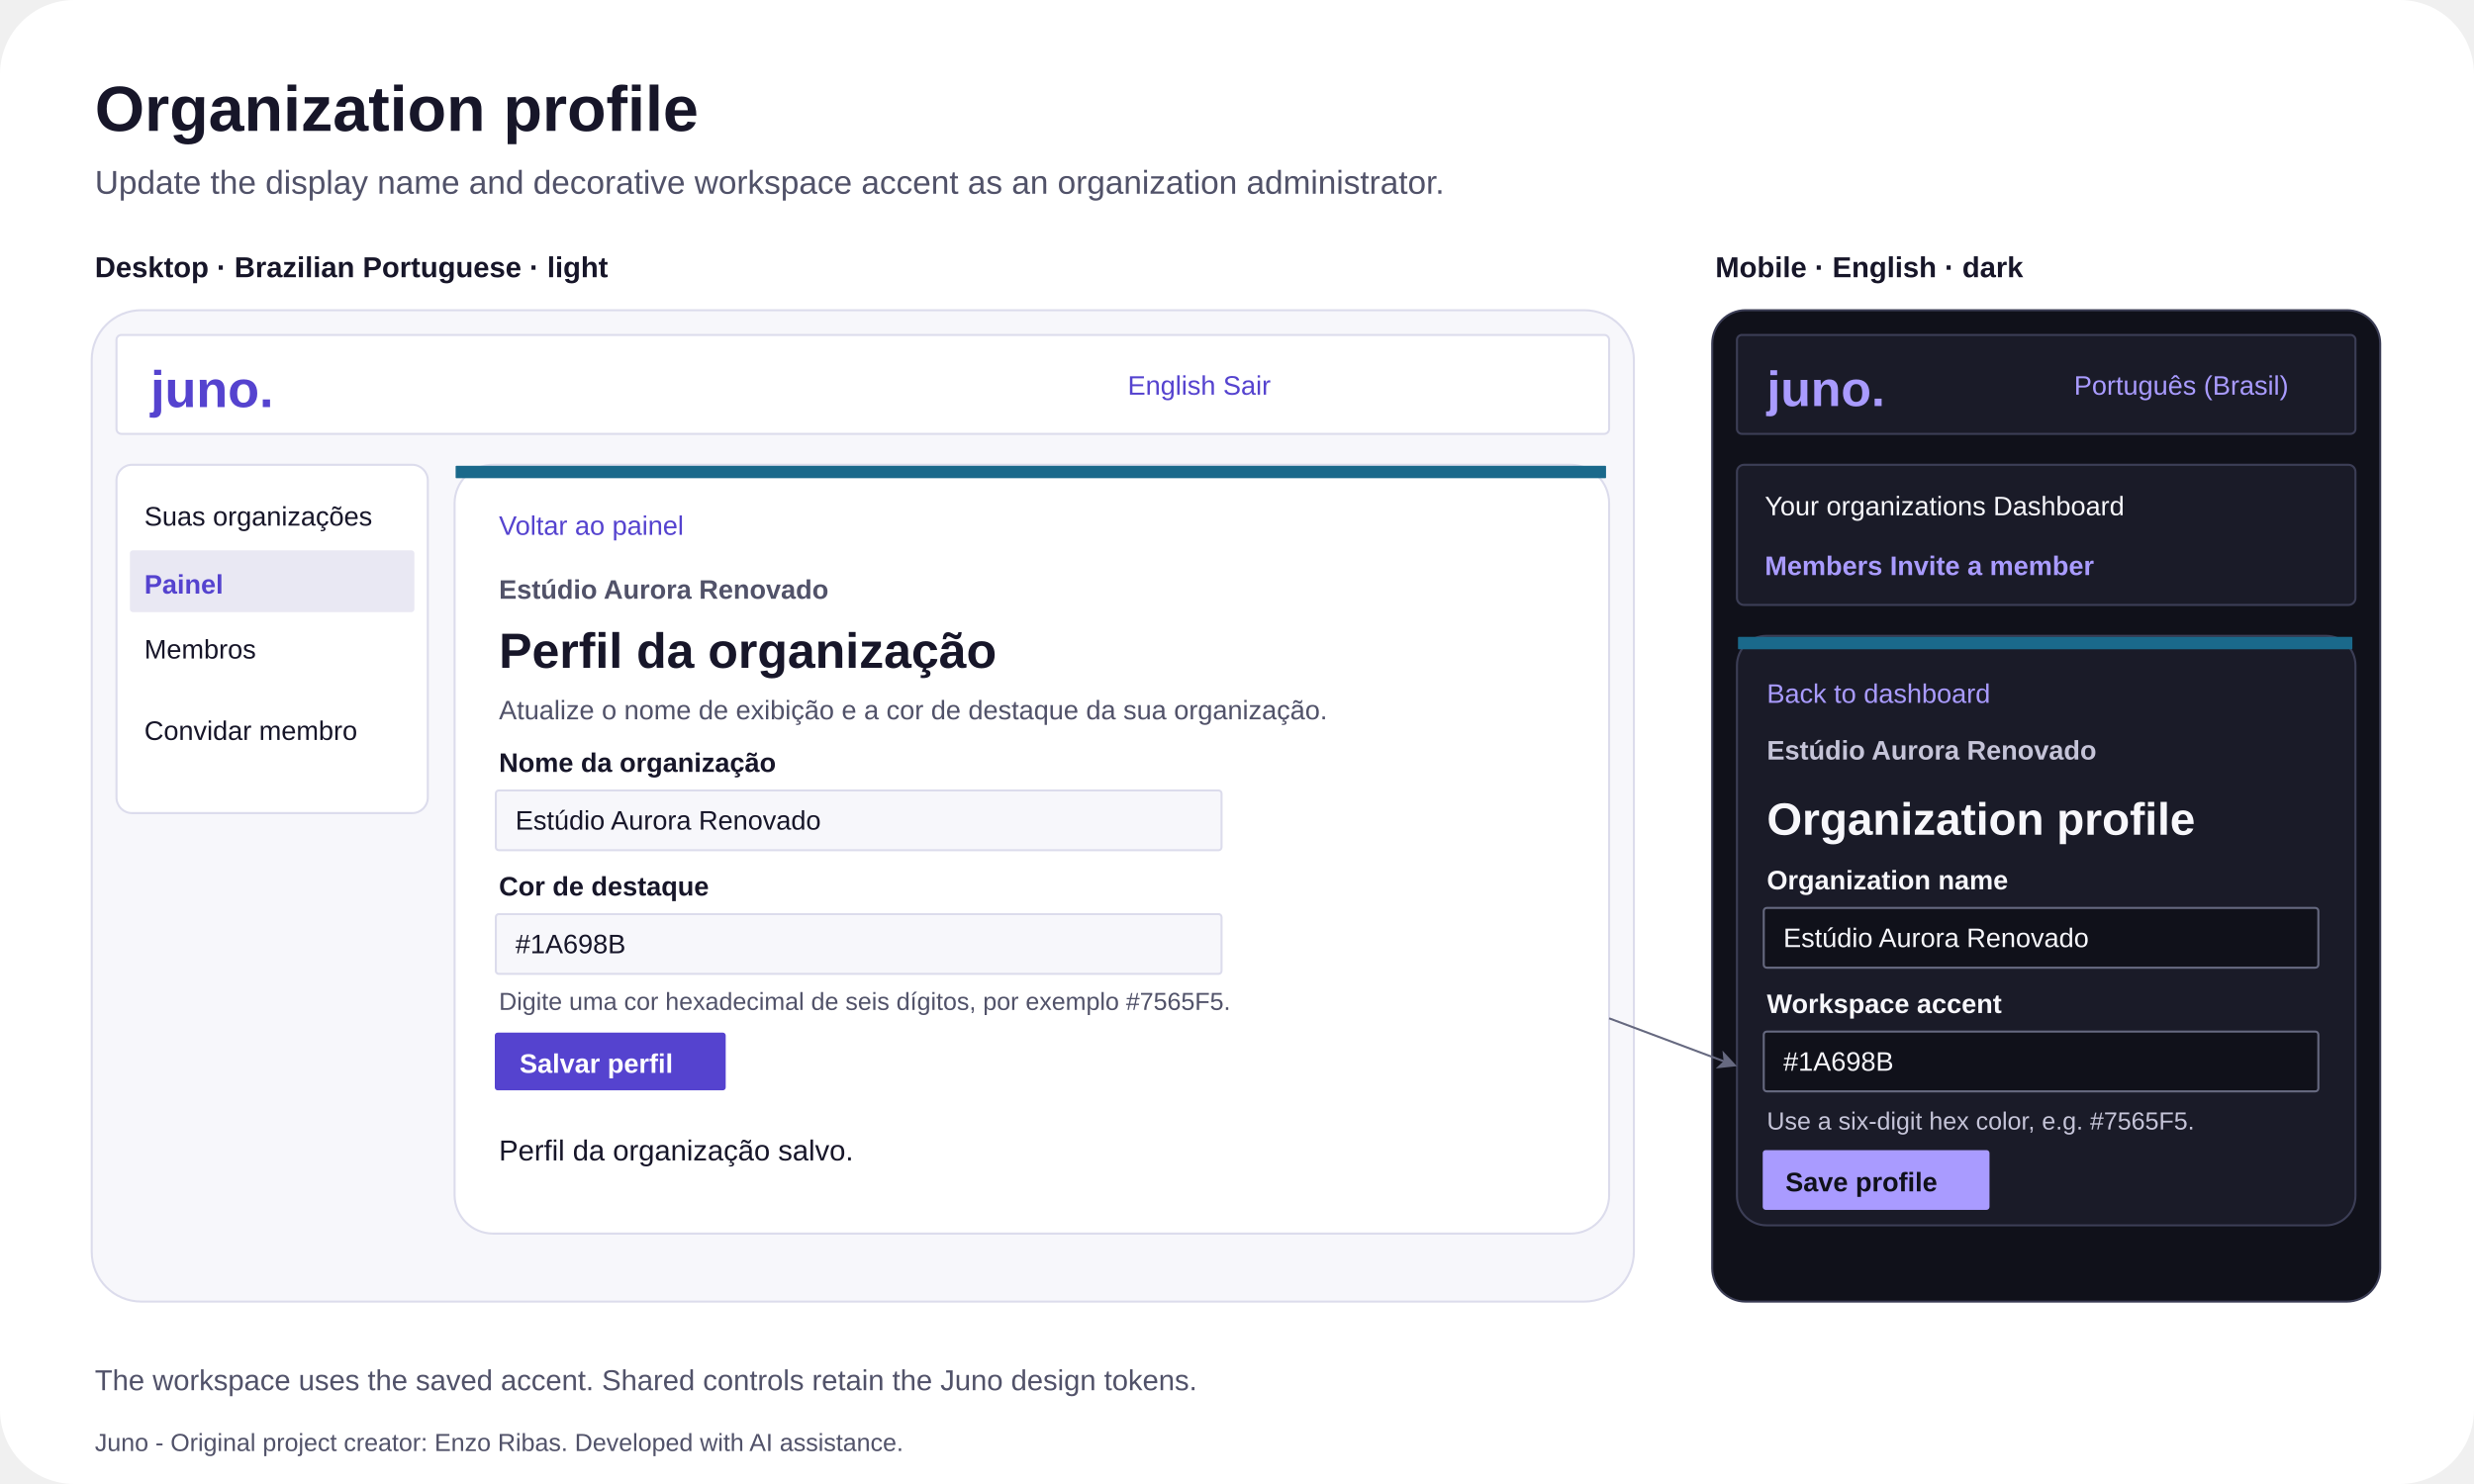
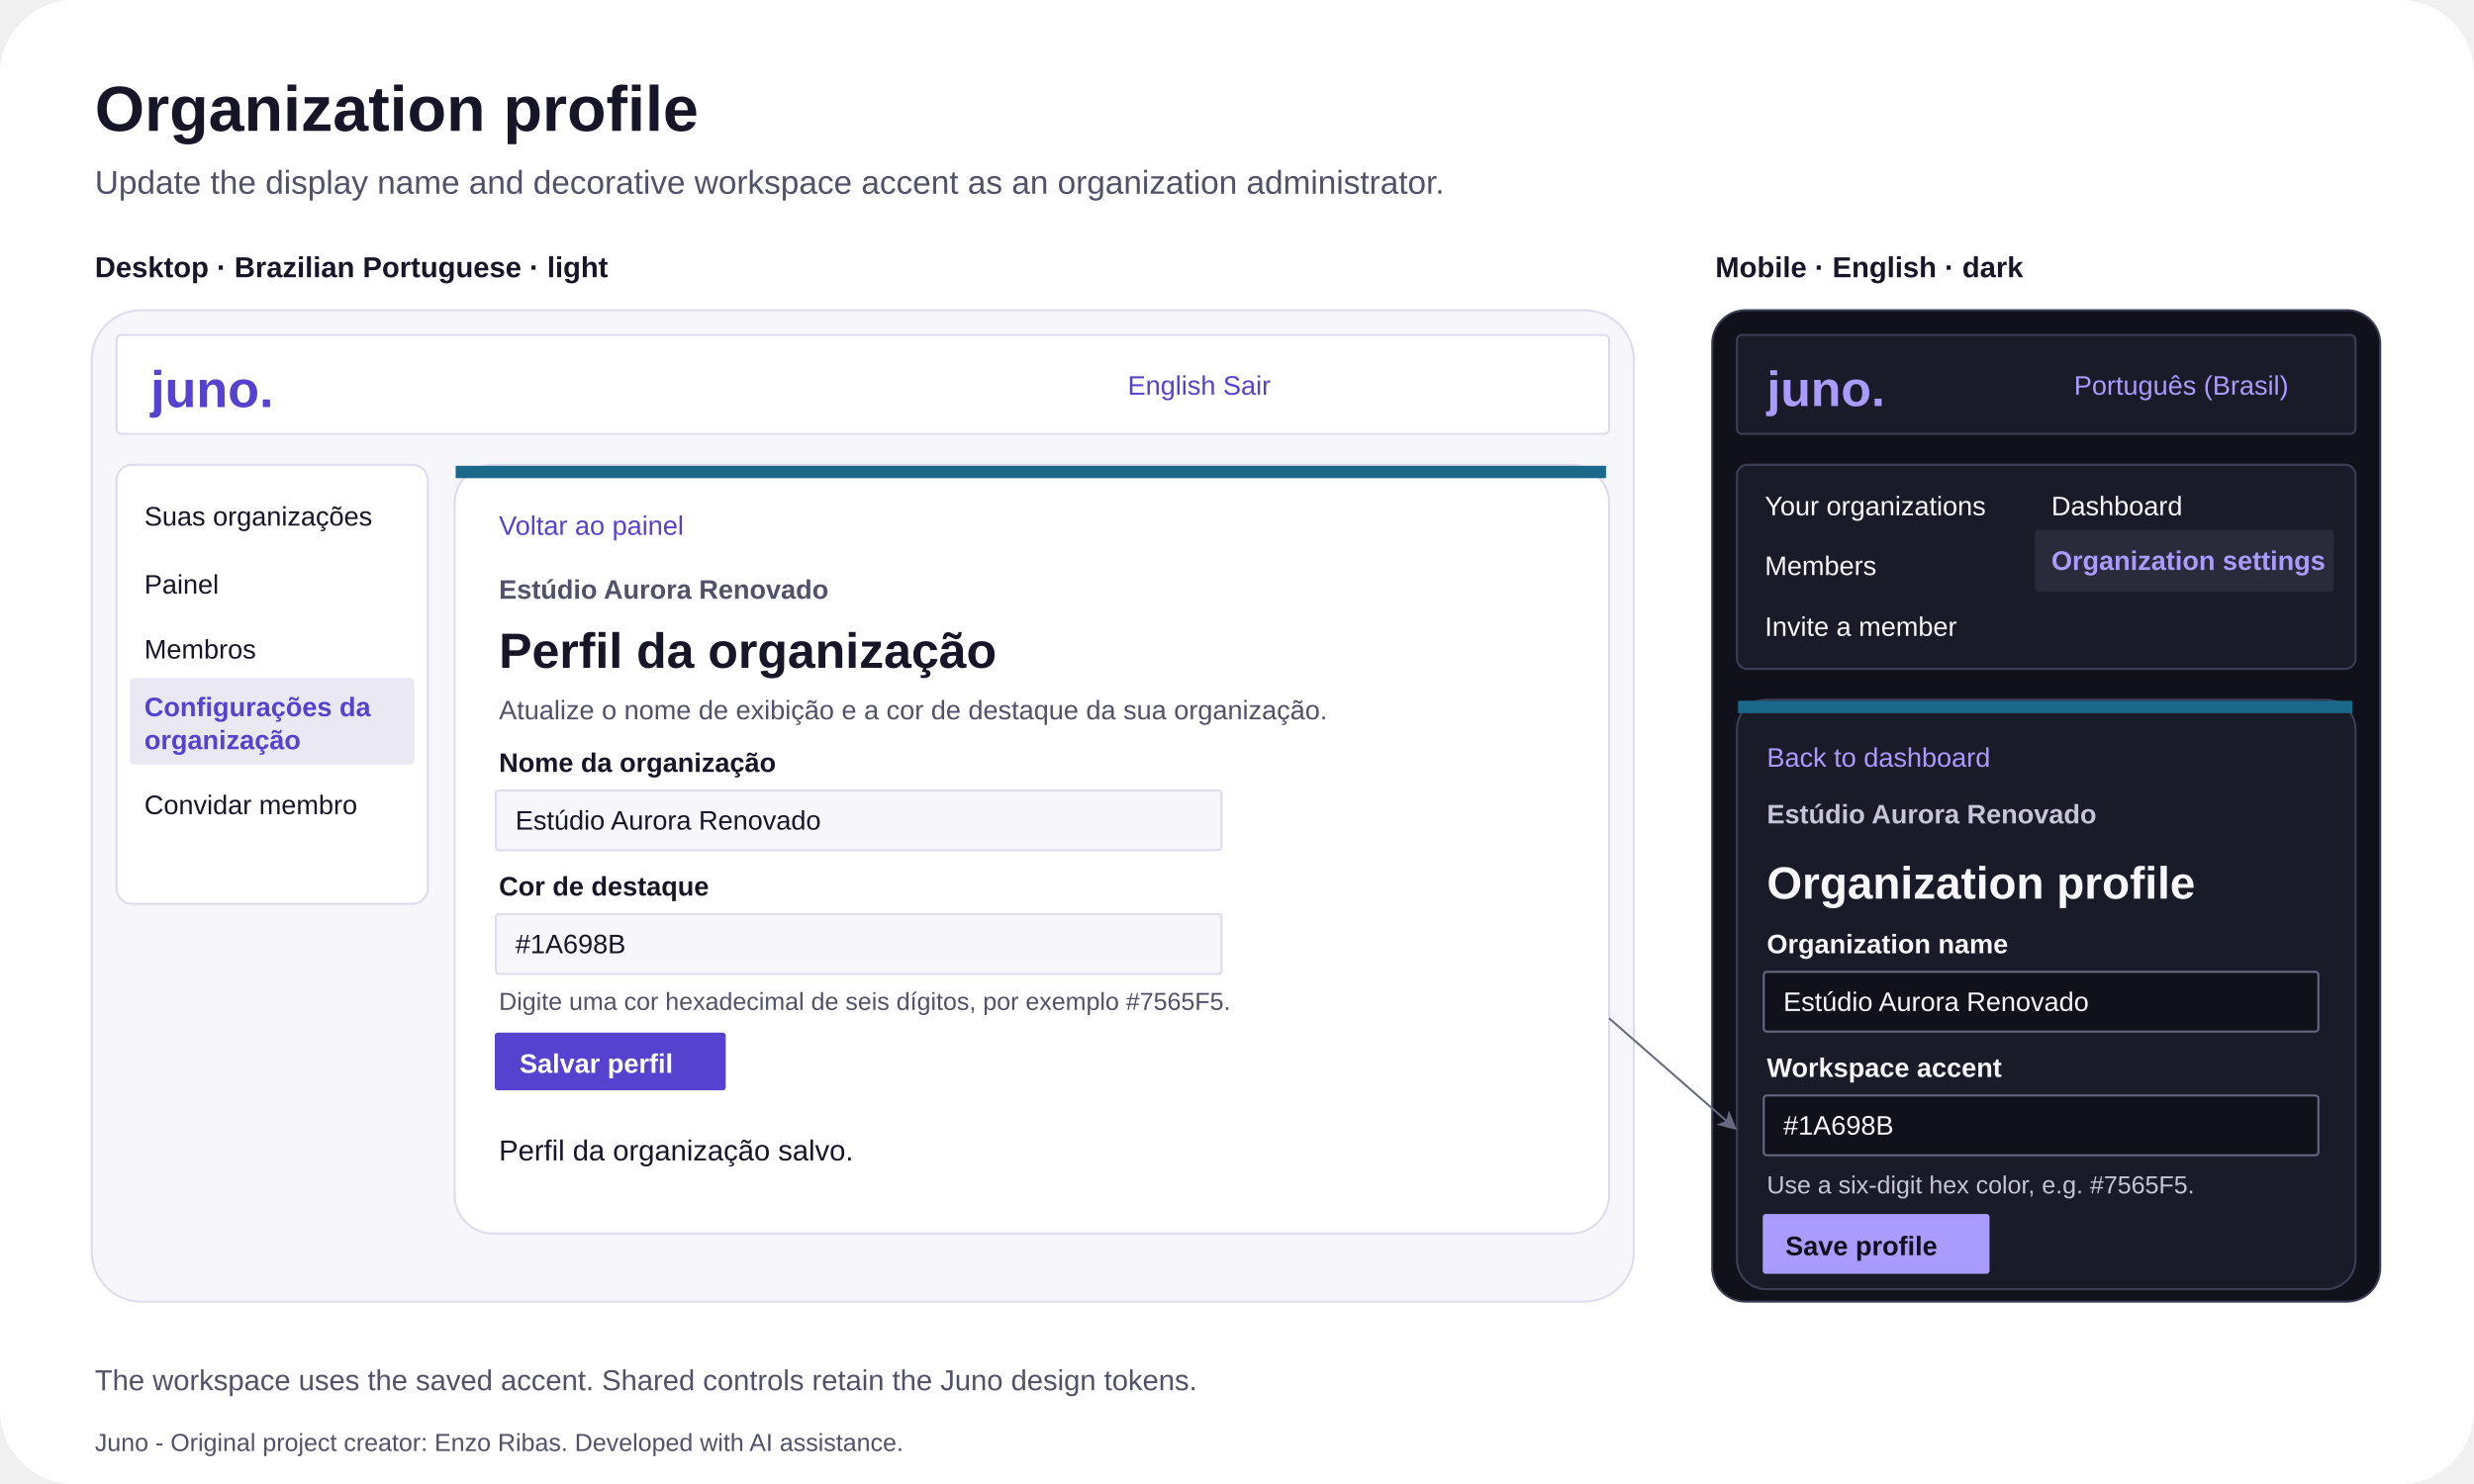
<svg xmlns="http://www.w3.org/2000/svg" style="background: transparent; background-color: transparent; color-scheme: light;" version="1.1" width="1200px" height="720px" viewBox="0 0 1200 720">
  <defs />
  <g>
    <g data-cell-id="0">
      <g data-cell-id="1">
        <g data-cell-id="canvas">
          <g>
            <rect x="0" y="0" width="1200" height="720" rx="36" ry="36" fill="#ffffff" stroke="none" pointer-events="all" style="fill: rgb(255, 255, 255);" />
          </g>
        </g>
        <g data-cell-id="title">
          <g>
            <rect x="44" y="28" width="1100" height="42" fill="none" stroke="none" pointer-events="all" />
          </g>
          <g>
            <g fill="#171629" font-family="Arial" font-weight="bold" text-anchor="start" font-size="31px" style="fill: rgb(23, 22, 41);">
              <text x="46" y="63.5">Organization profile</text>
            </g>
          </g>
        </g>
        <g data-cell-id="subtitle">
          <g>
            <rect x="44" y="74" width="1100" height="26" fill="none" stroke="none" pointer-events="all" />
          </g>
          <g>
            <g fill="#515269" font-family="Arial" text-anchor="start" font-size="16px" style="fill: rgb(81, 82, 105);">
              <text x="46" y="94">Update the display name and decorative workspace accent as an organization administrator.</text>
            </g>
          </g>
        </g>
        <g data-cell-id="list-mode">
          <g>
            <rect x="44" y="116" width="720" height="25" fill="none" stroke="none" pointer-events="all" />
          </g>
          <g>
            <g fill="#171629" font-family="Arial" font-weight="bold" text-anchor="start" font-size="14px" style="fill: rgb(23, 22, 41);">
              <text x="46" y="134.5">Desktop · Brazilian Portuguese · light</text>
            </g>
          </g>
        </g>
        <g data-cell-id="detail-mode">
          <g>
            <rect x="830" y="116" width="320" height="25" fill="none" stroke="none" pointer-events="all" />
          </g>
          <g>
            <g fill="#171629" font-family="Arial" font-weight="bold" text-anchor="start" font-size="14px" style="fill: rgb(23, 22, 41);">
              <text x="832" y="134.5">Mobile · English · dark</text>
            </g>
          </g>
        </g>
        <g data-cell-id="desktop">
          <g transform="translate(0.5,0.5)">
            <rect x="44" y="150" width="748" height="481" rx="24.05" ry="24.05" fill="#f7f7fb" stroke="#dcdcec" pointer-events="all" style="fill: rgb(247, 247, 251); stroke: rgb(220, 220, 236);" />
          </g>
        </g>
        <g data-cell-id="desk-shell">
          <g transform="translate(0.5,0.5)">
            <rect x="56" y="162" width="724" height="48" rx="2.4" ry="2.4" fill="#ffffff" stroke="#dcdcec" pointer-events="all" style="fill: rgb(255, 255, 255); stroke: rgb(220, 220, 236);" />
          </g>
        </g>
        <g data-cell-id="desk-logo">
          <g>
            <rect x="71" y="168" width="100" height="36" fill="none" stroke="none" pointer-events="all" />
          </g>
          <g>
            <g fill="#5543CF" font-family="Arial" font-weight="bold" text-anchor="start" font-size="25px" style="fill: rgb(85, 67, 207);">
              <text x="73" y="197.5">juno.</text>
            </g>
          </g>
        </g>
        <g data-cell-id="desk-locale">
          <g>
            <rect x="545" y="171" width="225" height="30" fill="none" stroke="none" pointer-events="all" />
          </g>
          <g>
            <g fill="#5543CF" font-family="Arial" text-anchor="start" font-size="13px" style="fill: rgb(85, 67, 207);">
              <text x="547" y="191.5">English     Sair</text>
            </g>
          </g>
        </g>
        <g data-cell-id="desk-nav">
          <g transform="translate(0.5,0.5)">
-             <rect x="56" y="225" width="151" height="169" rx="7.55" ry="7.55" fill="#ffffff" stroke="#dcdcec" pointer-events="all" style="fill: rgb(255, 255, 255); stroke: rgb(220, 220, 236);" />
+             <rect x="56" y="225" width="151" height="213" rx="7.55" ry="7.55" fill="#ffffff" stroke="#dcdcec" pointer-events="all" style="fill: rgb(255, 255, 255); stroke: rgb(220, 220, 236);" />
          </g>
        </g>
        <g data-cell-id="nav-orgs">
          <g>
            <rect x="68" y="237" width="134" height="25" fill="none" stroke="none" pointer-events="all" />
          </g>
          <g>
            <g fill="#171629" font-family="Arial" text-anchor="start" font-size="13px" style="fill: rgb(23, 22, 41);">
              <text x="70" y="255">Suas organizações</text>
            </g>
          </g>
        </g>
        <g data-cell-id="nav-active">
          <g>
-             <rect x="63" y="267" width="138" height="30" rx="1.5" ry="1.5" fill="#e9e8f3" stroke="none" pointer-events="all" style="fill: rgb(233, 232, 243);" />
+             <rect x="63" y="329" width="138" height="42" rx="2.1" ry="2.1" fill="#e9e8f3" stroke="none" pointer-events="all" style="fill: rgb(233, 232, 243);" />
          </g>
        </g>
        <g data-cell-id="nav-dashboard">
          <g>
            <rect x="68" y="270" width="134" height="25" fill="none" stroke="none" pointer-events="all" />
          </g>
          <g>
+             <g fill="#171629" font-family="Arial" text-anchor="start" font-size="13px" style="fill: rgb(23, 22, 41);">
+               <text x="70" y="288">Painel</text>
+             </g>
+           </g>
+         </g>
+         <g data-cell-id="nav-settings">
+           <g>
+             <rect x="68" y="330" width="129" height="40" fill="none" stroke="none" pointer-events="all" />
+           </g>
+           <g>
            <g fill="#5543CF" font-family="Arial" font-weight="bold" text-anchor="start" font-size="13px" style="fill: rgb(85, 67, 207);">
-               <text x="70" y="288">Painel</text>
+               <text x="70" y="347.5">Configurações da</text>
+               <text x="70" y="363.5">organização</text>
            </g>
          </g>
        </g>
        <g data-cell-id="nav-members">
          <g>
            <rect x="68" y="301" width="134" height="26" fill="none" stroke="none" pointer-events="all" />
          </g>
          <g>
            <g fill="#171629" font-family="Arial" text-anchor="start" font-size="13px" style="fill: rgb(23, 22, 41);">
              <text x="70" y="319.5">Membros</text>
            </g>
          </g>
        </g>
        <g data-cell-id="nav-invite">
          <g>
-             <rect x="68" y="341" width="134" height="25" fill="none" stroke="none" pointer-events="all" />
+             <rect x="68" y="377" width="134" height="25" fill="none" stroke="none" pointer-events="all" />
          </g>
          <g>
            <g fill="#171629" font-family="Arial" text-anchor="start" font-size="13px" style="fill: rgb(23, 22, 41);">
-               <text x="70" y="359">Convidar membro</text>
+               <text x="70" y="395">Convidar membro</text>
            </g>
          </g>
        </g>
        <g data-cell-id="desk-panel">
          <g transform="translate(0.5,0.5)">
            <rect x="220" y="225" width="560" height="373" rx="18.65" ry="18.65" fill="#ffffff" stroke="#dcdcec" pointer-events="all" style="fill: rgb(255, 255, 255); stroke: rgb(220, 220, 236);" />
          </g>
        </g>
        <g data-cell-id="desk-accent">
          <g>
            <rect x="221" y="226" width="558" height="6" rx="0.3" ry="0.3" fill="#1a698b" stroke="none" pointer-events="all" style="fill: rgb(26, 105, 139);" />
          </g>
        </g>
        <g data-cell-id="desk-org">
          <g>
            <rect x="240" y="274" width="470" height="22" fill="none" stroke="none" pointer-events="all" />
          </g>
          <g>
            <g fill="#515269" font-family="Arial" font-weight="bold" text-anchor="start" font-size="13px" style="fill: rgb(81, 82, 105);">
              <text x="242" y="290.5">Estúdio Aurora Renovado</text>
            </g>
          </g>
        </g>
        <g data-cell-id="desk-title">
          <g>
            <rect x="240" y="298" width="470" height="30" fill="none" stroke="none" pointer-events="all" />
          </g>
          <g>
            <g fill="#171629" font-family="Arial" font-weight="bold" text-anchor="start" font-size="24px" style="fill: rgb(23, 22, 41);">
              <text x="242" y="324">Perfil da organização</text>
            </g>
          </g>
        </g>
        <g data-cell-id="desk-description">
          <g>
            <rect x="240" y="332" width="508" height="23" fill="none" stroke="none" pointer-events="all" />
          </g>
          <g>
            <g fill="#515269" font-family="Arial" text-anchor="start" font-size="13px" style="fill: rgb(81, 82, 105);">
              <text x="242" y="349">Atualize o nome de exibição e a cor de destaque da sua organização.</text>
            </g>
          </g>
        </g>
        <g data-cell-id="apply">
          <g>
            <rect x="240" y="501" width="112" height="28" rx="1.4" ry="1.4" fill="#5543cf" stroke="none" pointer-events="all" style="fill: rgb(85, 67, 207);" />
          </g>
        </g>
        <g data-cell-id="apply-text">
          <g>
            <rect x="250" y="503" width="95" height="24" fill="none" stroke="none" pointer-events="all" />
          </g>
          <g>
            <g fill="#FFFFFF" font-family="Arial" font-weight="bold" text-anchor="start" font-size="13px" style="fill: rgb(255, 255, 255);">
              <text x="252" y="520.5">Salvar perfil</text>
            </g>
          </g>
        </g>
        <g data-cell-id="mobile">
          <g transform="translate(0.5,0.5)">
            <rect x="830" y="150" width="324" height="481" rx="16.2" ry="16.2" fill="#10111a" stroke="#3c3e56" pointer-events="all" style="fill: rgb(16, 17, 26); stroke: rgb(60, 62, 86);" />
          </g>
        </g>
        <g data-cell-id="mobile-shell">
          <g transform="translate(0.5,0.5)">
            <rect x="842" y="162" width="300" height="48" rx="2.4" ry="2.4" fill="#1a1b28" stroke="#3c3e56" pointer-events="all" style="fill: rgb(26, 27, 40); stroke: rgb(60, 62, 86);" />
          </g>
        </g>
        <g data-cell-id="mobile-logo">
          <g>
            <rect x="855" y="168" width="100" height="36" fill="none" stroke="none" pointer-events="all" />
          </g>
          <g>
            <g fill="#A99BFF" font-family="Arial" font-weight="bold" text-anchor="start" font-size="24px" style="fill: rgb(169, 155, 255);">
              <text x="857" y="197">juno.</text>
            </g>
          </g>
        </g>
        <g data-cell-id="mobile-locale">
          <g>
            <rect x="1004" y="173" width="133" height="26" fill="none" stroke="none" pointer-events="all" />
          </g>
          <g>
            <g fill="#A99BFF" font-family="Arial" text-anchor="start" font-size="13px" style="fill: rgb(169, 155, 255);">
              <text x="1006" y="191.5">Português (Brasil)</text>
            </g>
          </g>
        </g>
        <g data-cell-id="mobile-nav">
          <g transform="translate(0.5,0.5)">
-             <rect x="842" y="225" width="300" height="68" rx="3.4" ry="3.4" fill="#1a1b28" stroke="#3c3e56" pointer-events="all" style="fill: rgb(26, 27, 40); stroke: rgb(60, 62, 86);" />
+             <rect x="842" y="225" width="300" height="99" rx="4.95" ry="4.95" fill="#1a1b28" stroke="#3c3e56" pointer-events="all" style="fill: rgb(26, 27, 40); stroke: rgb(60, 62, 86);" />
          </g>
        </g>
        <g data-cell-id="mobile-nav-top">
          <g>
            <rect x="854" y="233" width="278" height="23" fill="none" stroke="none" pointer-events="all" />
          </g>
          <g>
            <g fill="#F7F7FB" font-family="Arial" text-anchor="start" font-size="13px" style="fill: rgb(247, 247, 251);">
-               <text x="856" y="250">Your organizations       Dashboard</text>
+               <text x="856" y="250">Your organizations</text>
+             </g>
+           </g>
+         </g>
+         <g data-cell-id="mobile-invite">
+           <g>
+             <rect x="854" y="292" width="270" height="22" fill="none" stroke="none" pointer-events="all" />
+           </g>
+           <g>
+             <g fill="#F7F7FB" font-family="Arial" text-anchor="start" font-size="13px" style="fill: rgb(247, 247, 251);">
+               <text x="856" y="308.5">Invite a member</text>
+             </g>
+           </g>
+         </g>
+         <g data-cell-id="mobile-dashboard">
+           <g>
+             <rect x="993" y="233" width="136" height="23" fill="none" stroke="none" pointer-events="all" />
+           </g>
+           <g>
+             <g fill="#F7F7FB" font-family="Arial" text-anchor="start" font-size="13px" style="fill: rgb(247, 247, 251);">
+               <text x="995" y="250">Dashboard</text>
+             </g>
+           </g>
+         </g>
+         <g data-cell-id="mobile-active">
+           <g>
+             <rect x="987" y="257" width="145" height="30" rx="1.5" ry="1.5" fill="#292a3a" stroke="none" pointer-events="all" style="fill: rgb(41, 42, 58);" />
+           </g>
+         </g>
+         <g data-cell-id="mobile-settings">
+           <g>
+             <rect x="993" y="259" width="139" height="24" fill="none" stroke="none" pointer-events="all" />
+           </g>
+           <g>
+             <g fill="#A99BFF" font-family="Arial" font-weight="bold" text-anchor="start" font-size="13px" style="fill: rgb(169, 155, 255);">
+               <text x="995" y="276.5">Organization settings</text>
            </g>
          </g>
        </g>
        <g data-cell-id="mobile-nav-bottom">
          <g>
            <rect x="854" y="262" width="278" height="23" fill="none" stroke="none" pointer-events="all" />
          </g>
          <g>
-             <g fill="#A99BFF" font-family="Arial" font-weight="bold" text-anchor="start" font-size="13px" style="fill: rgb(169, 155, 255);">
-               <text x="856" y="279">Members               Invite a member</text>
+             <g fill="#F7F7FB" font-family="Arial" text-anchor="start" font-size="13px" style="fill: rgb(247, 247, 251);">
+               <text x="856" y="279">Members</text>
            </g>
          </g>
        </g>
        <g data-cell-id="mobile-panel">
          <g transform="translate(0.5,0.5)">
-             <rect x="842" y="308" width="300" height="286" rx="14.3" ry="14.3" fill="#1a1b28" stroke="#3c3e56" pointer-events="all" style="fill: rgb(26, 27, 40); stroke: rgb(60, 62, 86);" />
+             <rect x="842" y="339" width="300" height="286" rx="14.3" ry="14.3" fill="#1a1b28" stroke="#3c3e56" pointer-events="all" style="fill: rgb(26, 27, 40); stroke: rgb(60, 62, 86);" />
          </g>
        </g>
        <g data-cell-id="mobile-accent">
          <g>
-             <rect x="843" y="309" width="298" height="6" rx="0.3" ry="0.3" fill="#1a698b" stroke="none" pointer-events="all" style="fill: rgb(26, 105, 139);" />
+             <rect x="843" y="340" width="298" height="6" rx="0.3" ry="0.3" fill="#1a698b" stroke="none" pointer-events="all" style="fill: rgb(26, 105, 139);" />
          </g>
        </g>
        <g data-cell-id="mobile-return">
          <g>
-             <rect x="855" y="324" width="270" height="23" fill="none" stroke="none" pointer-events="all" />
+             <rect x="855" y="355" width="270" height="23" fill="none" stroke="none" pointer-events="all" />
          </g>
          <g>
            <g fill="#A99BFF" font-family="Arial" text-anchor="start" font-size="13px" style="fill: rgb(169, 155, 255);">
-               <text x="857" y="341">Back to dashboard</text>
+               <text x="857" y="372">Back to dashboard</text>
            </g>
          </g>
        </g>
        <g data-cell-id="mobile-title">
          <g>
-             <rect x="855" y="381" width="278" height="28" fill="none" stroke="none" pointer-events="all" />
+             <rect x="855" y="412" width="278" height="28" fill="none" stroke="none" pointer-events="all" />
          </g>
          <g>
            <g fill="#F7F7FB" font-family="Arial" font-weight="bold" text-anchor="start" font-size="22px" style="fill: rgb(247, 247, 251);">
-               <text x="857" y="405">Organization profile</text>
+               <text x="857" y="436">Organization profile</text>
            </g>
          </g>
        </g>
        <g data-cell-id="footnote">
          <g>
            <rect x="44" y="656" width="1100" height="25" fill="none" stroke="none" pointer-events="all" />
          </g>
          <g>
            <g fill="#515269" font-family="Arial" text-anchor="start" font-size="14px" style="fill: rgb(81, 82, 105);">
              <text x="46" y="674.5">The workspace uses the saved accent. Shared controls retain the Juno design tokens.</text>
            </g>
          </g>
        </g>
        <g data-cell-id="credit">
          <g>
            <rect x="44" y="688" width="1100" height="22" fill="none" stroke="none" pointer-events="all" />
          </g>
          <g>
            <g fill="#515269" font-family="Arial" text-anchor="start" font-size="12px" style="fill: rgb(81, 82, 105);">
              <text x="46" y="704">Juno - Original project creator: Enzo Ribas. Developed with AI assistance.</text>
            </g>
          </g>
        </g>
        <g data-cell-id="return">
          <g>
            <rect x="240" y="242" width="480" height="24" fill="none" stroke="none" pointer-events="all" />
          </g>
          <g>
            <g fill="#5543CF" font-family="Arial" text-decoration="underline" text-anchor="start" font-size="13px" style="fill: rgb(85, 67, 207);">
              <text x="242" y="259.5">Voltar ao painel</text>
            </g>
          </g>
        </g>
        <g data-cell-id="desk-name-label">
          <g>
            <rect x="240" y="359" width="352" height="20" fill="none" stroke="none" pointer-events="all" />
          </g>
          <g>
            <g fill="#171629" font-family="Arial" font-weight="bold" text-anchor="start" font-size="13px" style="fill: rgb(23, 22, 41);">
              <text x="242" y="374.5">Nome da organização</text>
            </g>
          </g>
        </g>
        <g data-cell-id="desk-name-box">
          <g transform="translate(0.5,0.5)">
            <rect x="240" y="383" width="352" height="29" rx="1.45" ry="1.45" fill="#f7f7fb" stroke="#dcdcec" pointer-events="all" style="fill: rgb(247, 247, 251); stroke: rgb(220, 220, 236);" />
          </g>
        </g>
        <g data-cell-id="desk-name-value">
          <g>
            <rect x="248" y="385" width="336" height="24" fill="none" stroke="none" pointer-events="all" />
          </g>
          <g>
            <g fill="#171629" font-family="Arial" text-anchor="start" font-size="13px" style="fill: rgb(23, 22, 41);">
              <text x="250" y="402.5">Estúdio Aurora Renovado</text>
            </g>
          </g>
        </g>
        <g data-cell-id="desk-color-label">
          <g>
            <rect x="240" y="419" width="352" height="20" fill="none" stroke="none" pointer-events="all" />
          </g>
          <g>
            <g fill="#171629" font-family="Arial" font-weight="bold" text-anchor="start" font-size="13px" style="fill: rgb(23, 22, 41);">
              <text x="242" y="434.5">Cor de destaque</text>
            </g>
          </g>
        </g>
        <g data-cell-id="desk-color-box">
          <g transform="translate(0.5,0.5)">
            <rect x="240" y="443" width="352" height="29" rx="1.45" ry="1.45" fill="#f7f7fb" stroke="#dcdcec" pointer-events="all" style="fill: rgb(247, 247, 251); stroke: rgb(220, 220, 236);" />
          </g>
        </g>
        <g data-cell-id="desk-color-value">
          <g>
            <rect x="248" y="445" width="336" height="24" fill="none" stroke="none" pointer-events="all" />
          </g>
          <g>
            <g fill="#171629" font-family="Arial" text-anchor="start" font-size="13px" style="fill: rgb(23, 22, 41);">
              <text x="250" y="462.5">#1A698B</text>
            </g>
          </g>
        </g>
        <g data-cell-id="desk-hint">
          <g>
            <rect x="240" y="475" width="514" height="20" fill="none" stroke="none" pointer-events="all" />
          </g>
          <g>
            <g fill="#515269" font-family="Arial" text-anchor="start" font-size="12px" style="fill: rgb(81, 82, 105);">
              <text x="242" y="490">Digite uma cor hexadecimal de seis dígitos, por exemplo #7565F5.</text>
            </g>
          </g>
        </g>
        <g data-cell-id="success">
          <g>
            <rect x="240" y="543" width="509" height="28" fill="none" stroke="none" pointer-events="all" />
          </g>
          <g>
            <g fill="#171629" font-family="Arial" text-anchor="start" font-size="14px" style="fill: rgb(23, 22, 41);">
              <text x="242" y="563">Perfil da organização salvo.</text>
            </g>
          </g>
        </g>
        <g data-cell-id="mobile-org">
          <g>
-             <rect x="855" y="351" width="272" height="24" fill="none" stroke="none" pointer-events="all" />
+             <rect x="855" y="382" width="272" height="24" fill="none" stroke="none" pointer-events="all" />
          </g>
          <g>
            <g fill="#C5C4D8" font-family="Arial" font-weight="bold" text-anchor="start" font-size="13px" style="fill: rgb(197, 196, 216);">
-               <text x="857" y="368.5">Estúdio Aurora Renovado</text>
+               <text x="857" y="399.5">Estúdio Aurora Renovado</text>
            </g>
          </g>
        </g>
        <g data-cell-id="mobile-name-label">
          <g>
-             <rect x="855" y="416" width="269" height="20" fill="none" stroke="none" pointer-events="all" />
+             <rect x="855" y="447" width="269" height="20" fill="none" stroke="none" pointer-events="all" />
          </g>
          <g>
            <g fill="#F7F7FB" font-family="Arial" font-weight="bold" text-anchor="start" font-size="13px" style="fill: rgb(247, 247, 251);">
-               <text x="857" y="431.5">Organization name</text>
+               <text x="857" y="462.5">Organization name</text>
            </g>
          </g>
        </g>
        <g data-cell-id="mobile-name-box">
          <g transform="translate(0.5,0.5)">
-             <rect x="855" y="440" width="269" height="29" rx="1.45" ry="1.45" fill="#10111a" stroke="#666980" pointer-events="all" style="fill: rgb(16, 17, 26); stroke: rgb(102, 105, 128);" />
+             <rect x="855" y="471" width="269" height="29" rx="1.45" ry="1.45" fill="#10111a" stroke="#666980" pointer-events="all" style="fill: rgb(16, 17, 26); stroke: rgb(102, 105, 128);" />
          </g>
        </g>
        <g data-cell-id="mobile-name-value">
          <g>
-             <rect x="863" y="442" width="253" height="24" fill="none" stroke="none" pointer-events="all" />
+             <rect x="863" y="473" width="253" height="24" fill="none" stroke="none" pointer-events="all" />
          </g>
          <g>
            <g fill="#F7F7FB" font-family="Arial" text-anchor="start" font-size="13px" style="fill: rgb(247, 247, 251);">
-               <text x="865" y="459.5">Estúdio Aurora Renovado</text>
+               <text x="865" y="490.5">Estúdio Aurora Renovado</text>
            </g>
          </g>
        </g>
        <g data-cell-id="mobile-color-label">
          <g>
-             <rect x="855" y="476" width="269" height="20" fill="none" stroke="none" pointer-events="all" />
+             <rect x="855" y="507" width="269" height="20" fill="none" stroke="none" pointer-events="all" />
          </g>
          <g>
            <g fill="#F7F7FB" font-family="Arial" font-weight="bold" text-anchor="start" font-size="13px" style="fill: rgb(247, 247, 251);">
-               <text x="857" y="491.5">Workspace accent</text>
+               <text x="857" y="522.5">Workspace accent</text>
            </g>
          </g>
        </g>
        <g data-cell-id="mobile-color-box">
          <g transform="translate(0.5,0.5)">
-             <rect x="855" y="500" width="269" height="29" rx="1.45" ry="1.45" fill="#10111a" stroke="#666980" pointer-events="all" style="fill: rgb(16, 17, 26); stroke: rgb(102, 105, 128);" />
+             <rect x="855" y="531" width="269" height="29" rx="1.45" ry="1.45" fill="#10111a" stroke="#666980" pointer-events="all" style="fill: rgb(16, 17, 26); stroke: rgb(102, 105, 128);" />
          </g>
        </g>
        <g data-cell-id="mobile-color-value">
          <g>
-             <rect x="863" y="502" width="253" height="24" fill="none" stroke="none" pointer-events="all" />
+             <rect x="863" y="533" width="253" height="24" fill="none" stroke="none" pointer-events="all" />
          </g>
          <g>
            <g fill="#F7F7FB" font-family="Arial" text-anchor="start" font-size="13px" style="fill: rgb(247, 247, 251);">
-               <text x="865" y="519.5">#1A698B</text>
+               <text x="865" y="550.5">#1A698B</text>
            </g>
          </g>
        </g>
        <g data-cell-id="mobile-hint">
          <g>
-             <rect x="855" y="532" width="272" height="22" fill="none" stroke="none" pointer-events="all" />
+             <rect x="855" y="563" width="272" height="22" fill="none" stroke="none" pointer-events="all" />
          </g>
          <g>
            <g fill="#C5C4D8" font-family="Arial" text-anchor="start" font-size="12px" style="fill: rgb(197, 196, 216);">
-               <text x="857" y="548">Use a six-digit hex color, e.g. #7565F5.</text>
+               <text x="857" y="579">Use a six-digit hex color, e.g. #7565F5.</text>
            </g>
          </g>
        </g>
        <g data-cell-id="mobile-save">
          <g>
-             <rect x="855" y="558" width="110" height="29" rx="1.45" ry="1.45" fill="#a99bff" stroke="none" pointer-events="all" style="fill: rgb(169, 155, 255);" />
+             <rect x="855" y="589" width="110" height="29" rx="1.45" ry="1.45" fill="#a99bff" stroke="none" pointer-events="all" style="fill: rgb(169, 155, 255);" />
          </g>
        </g>
        <g data-cell-id="mobile-save-label">
          <g>
-             <rect x="864" y="560" width="102" height="25" fill="none" stroke="none" pointer-events="all" />
+             <rect x="864" y="591" width="102" height="25" fill="none" stroke="none" pointer-events="all" />
          </g>
          <g>
            <g fill="#10111A" font-family="Arial" font-weight="bold" text-anchor="start" font-size="13px" style="fill: rgb(16, 17, 26);">
-               <text x="866" y="578">Save profile</text>
+               <text x="866" y="609">Save profile</text>
            </g>
          </g>
        </g>
        <g data-cell-id="reflow">
          <g transform="translate(0.5,0.5)">
-             <path d="M 780 493.56 L 836.04 514.55" fill="none" stroke="#666980" stroke-miterlimit="10" pointer-events="stroke" style="stroke: rgb(102, 105, 128);" />
-             <path d="M 840.95 516.39 L 833.17 517.21 L 836.04 514.55 L 835.63 510.66 Z" fill="#666980" stroke="#666980" stroke-miterlimit="10" pointer-events="all" style="fill: rgb(102, 105, 128); stroke: rgb(102, 105, 128);" />
+             <path d="M 780 493.56 L 837.21 543.59" fill="none" stroke="#666980" stroke-miterlimit="10" pointer-events="stroke" style="stroke: rgb(102, 105, 128);" />
+             <path d="M 841.16 547.04 L 833.59 545.07 L 837.21 543.59 L 838.19 539.8 Z" fill="#666980" stroke="#666980" stroke-miterlimit="10" pointer-events="all" style="fill: rgb(102, 105, 128); stroke: rgb(102, 105, 128);" />
          </g>
        </g>
      </g>
    </g>
  </g>
</svg>
